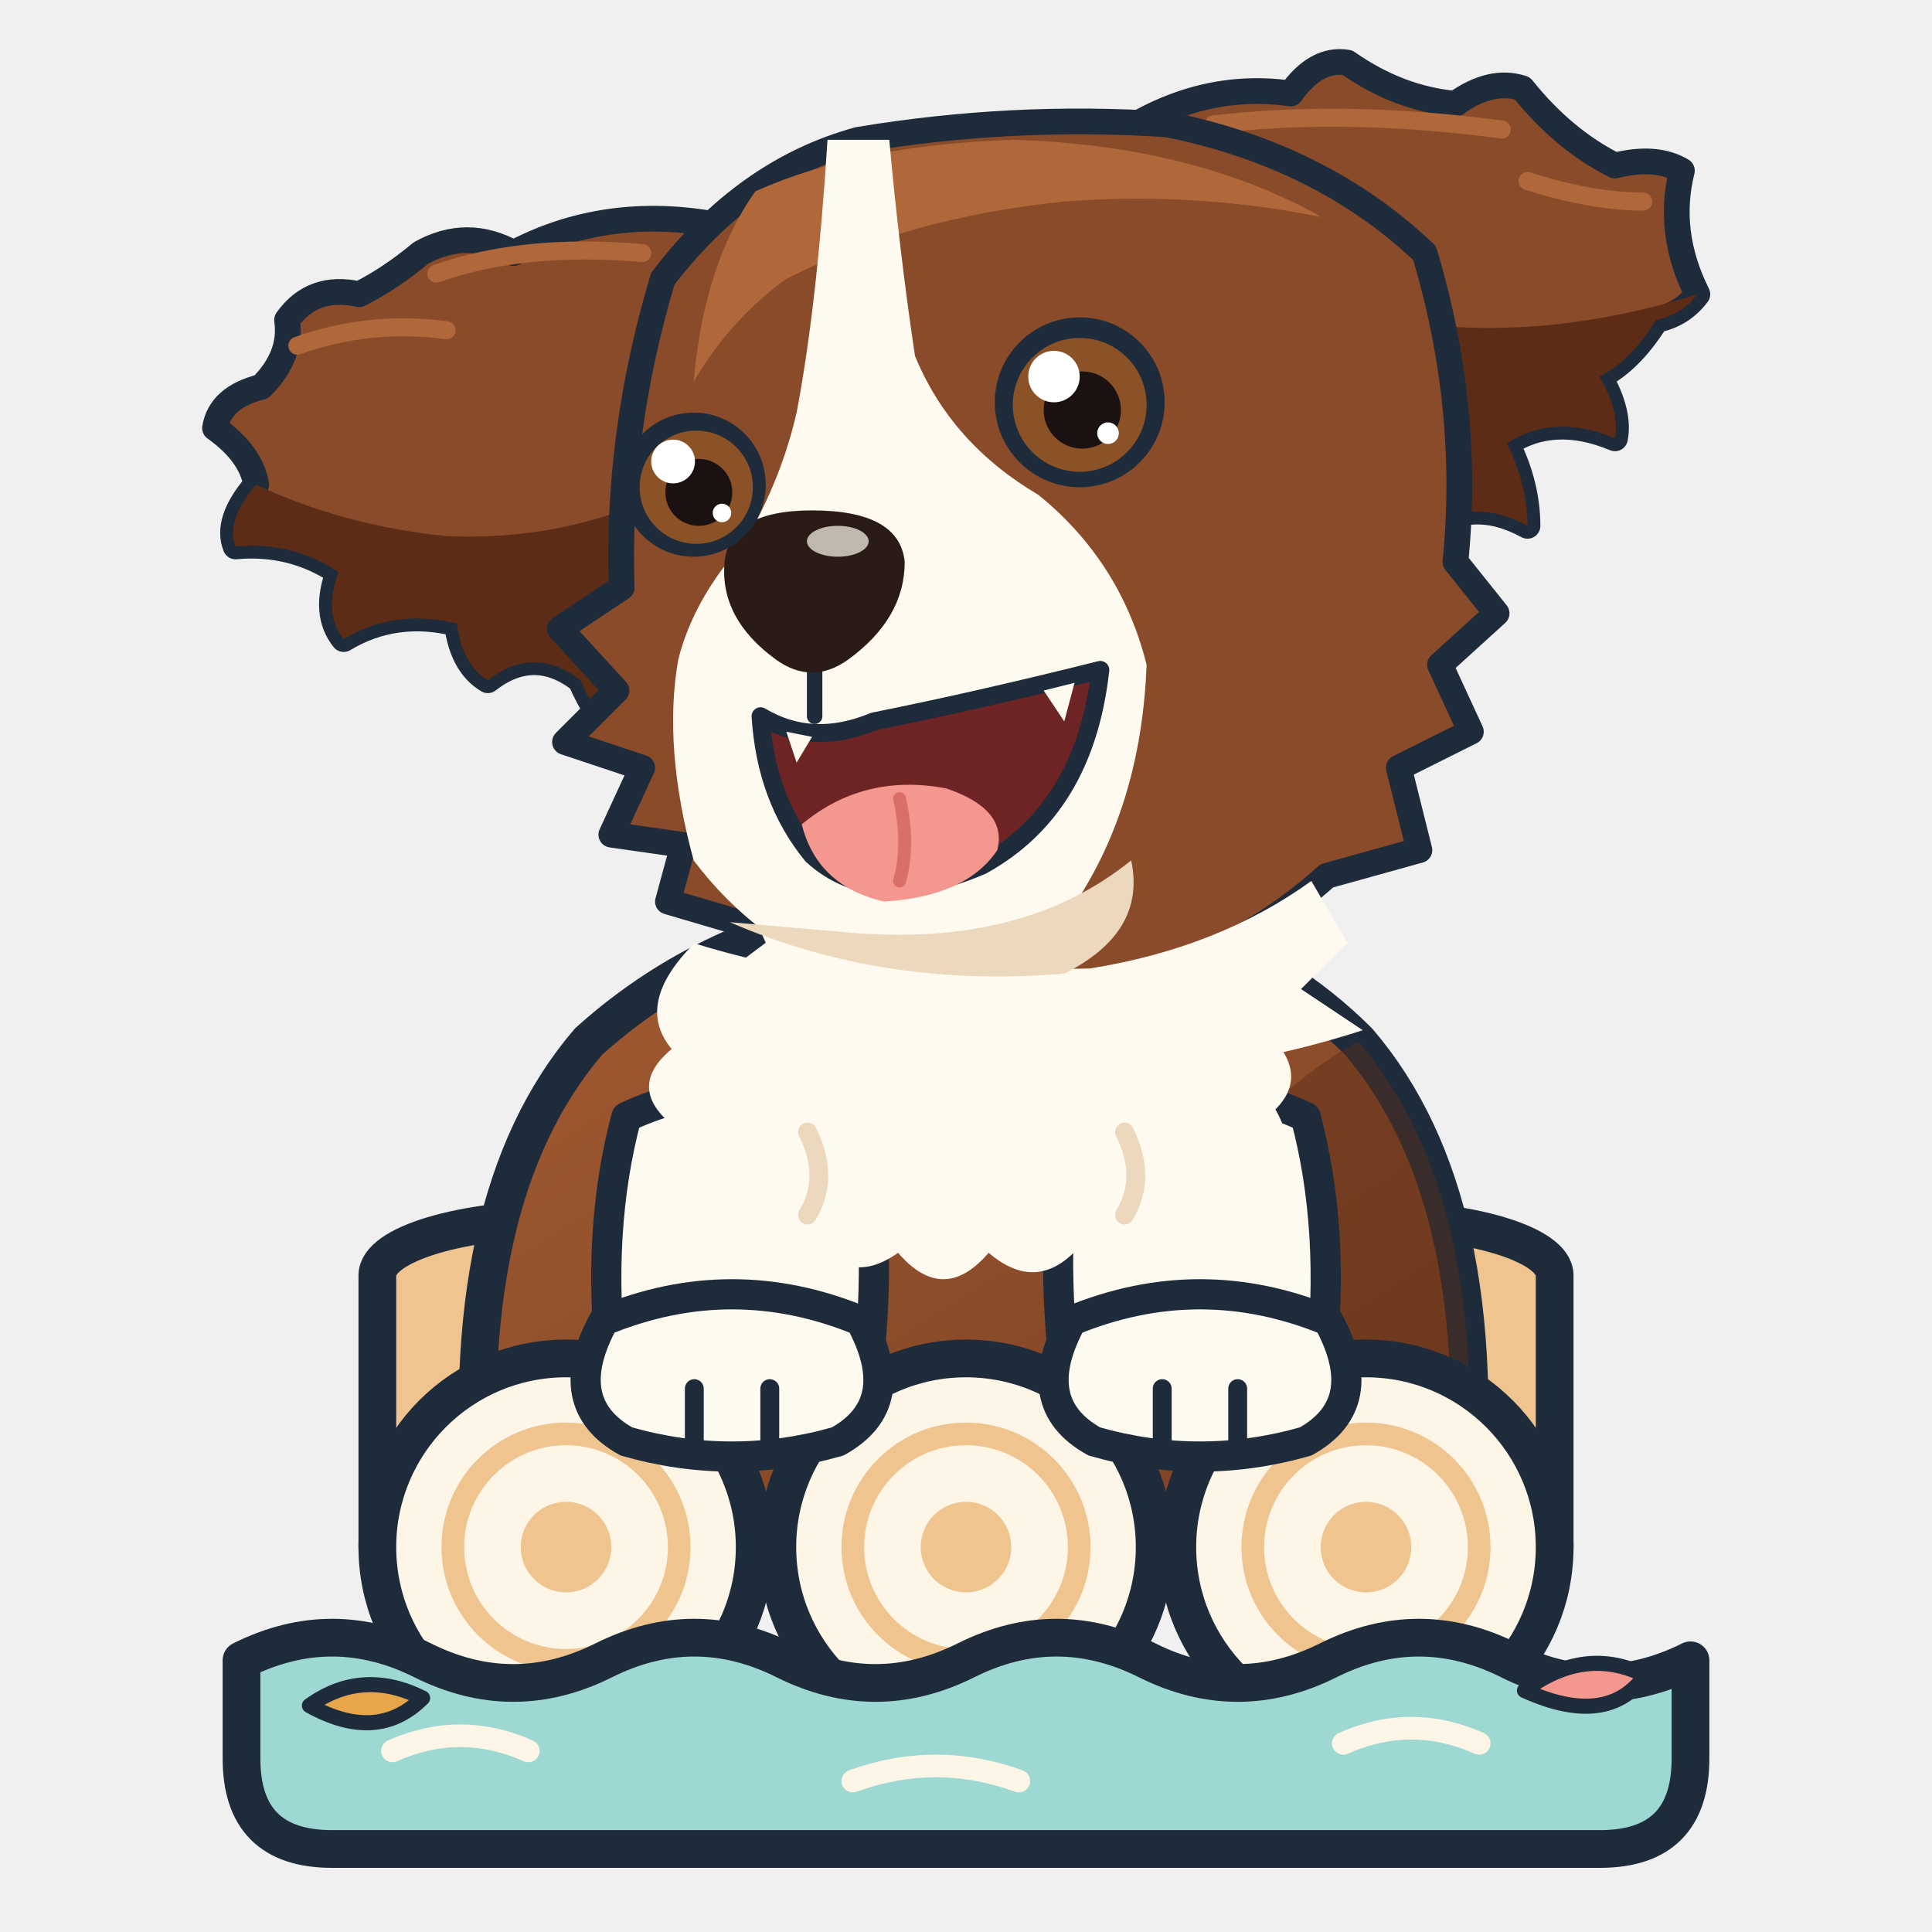
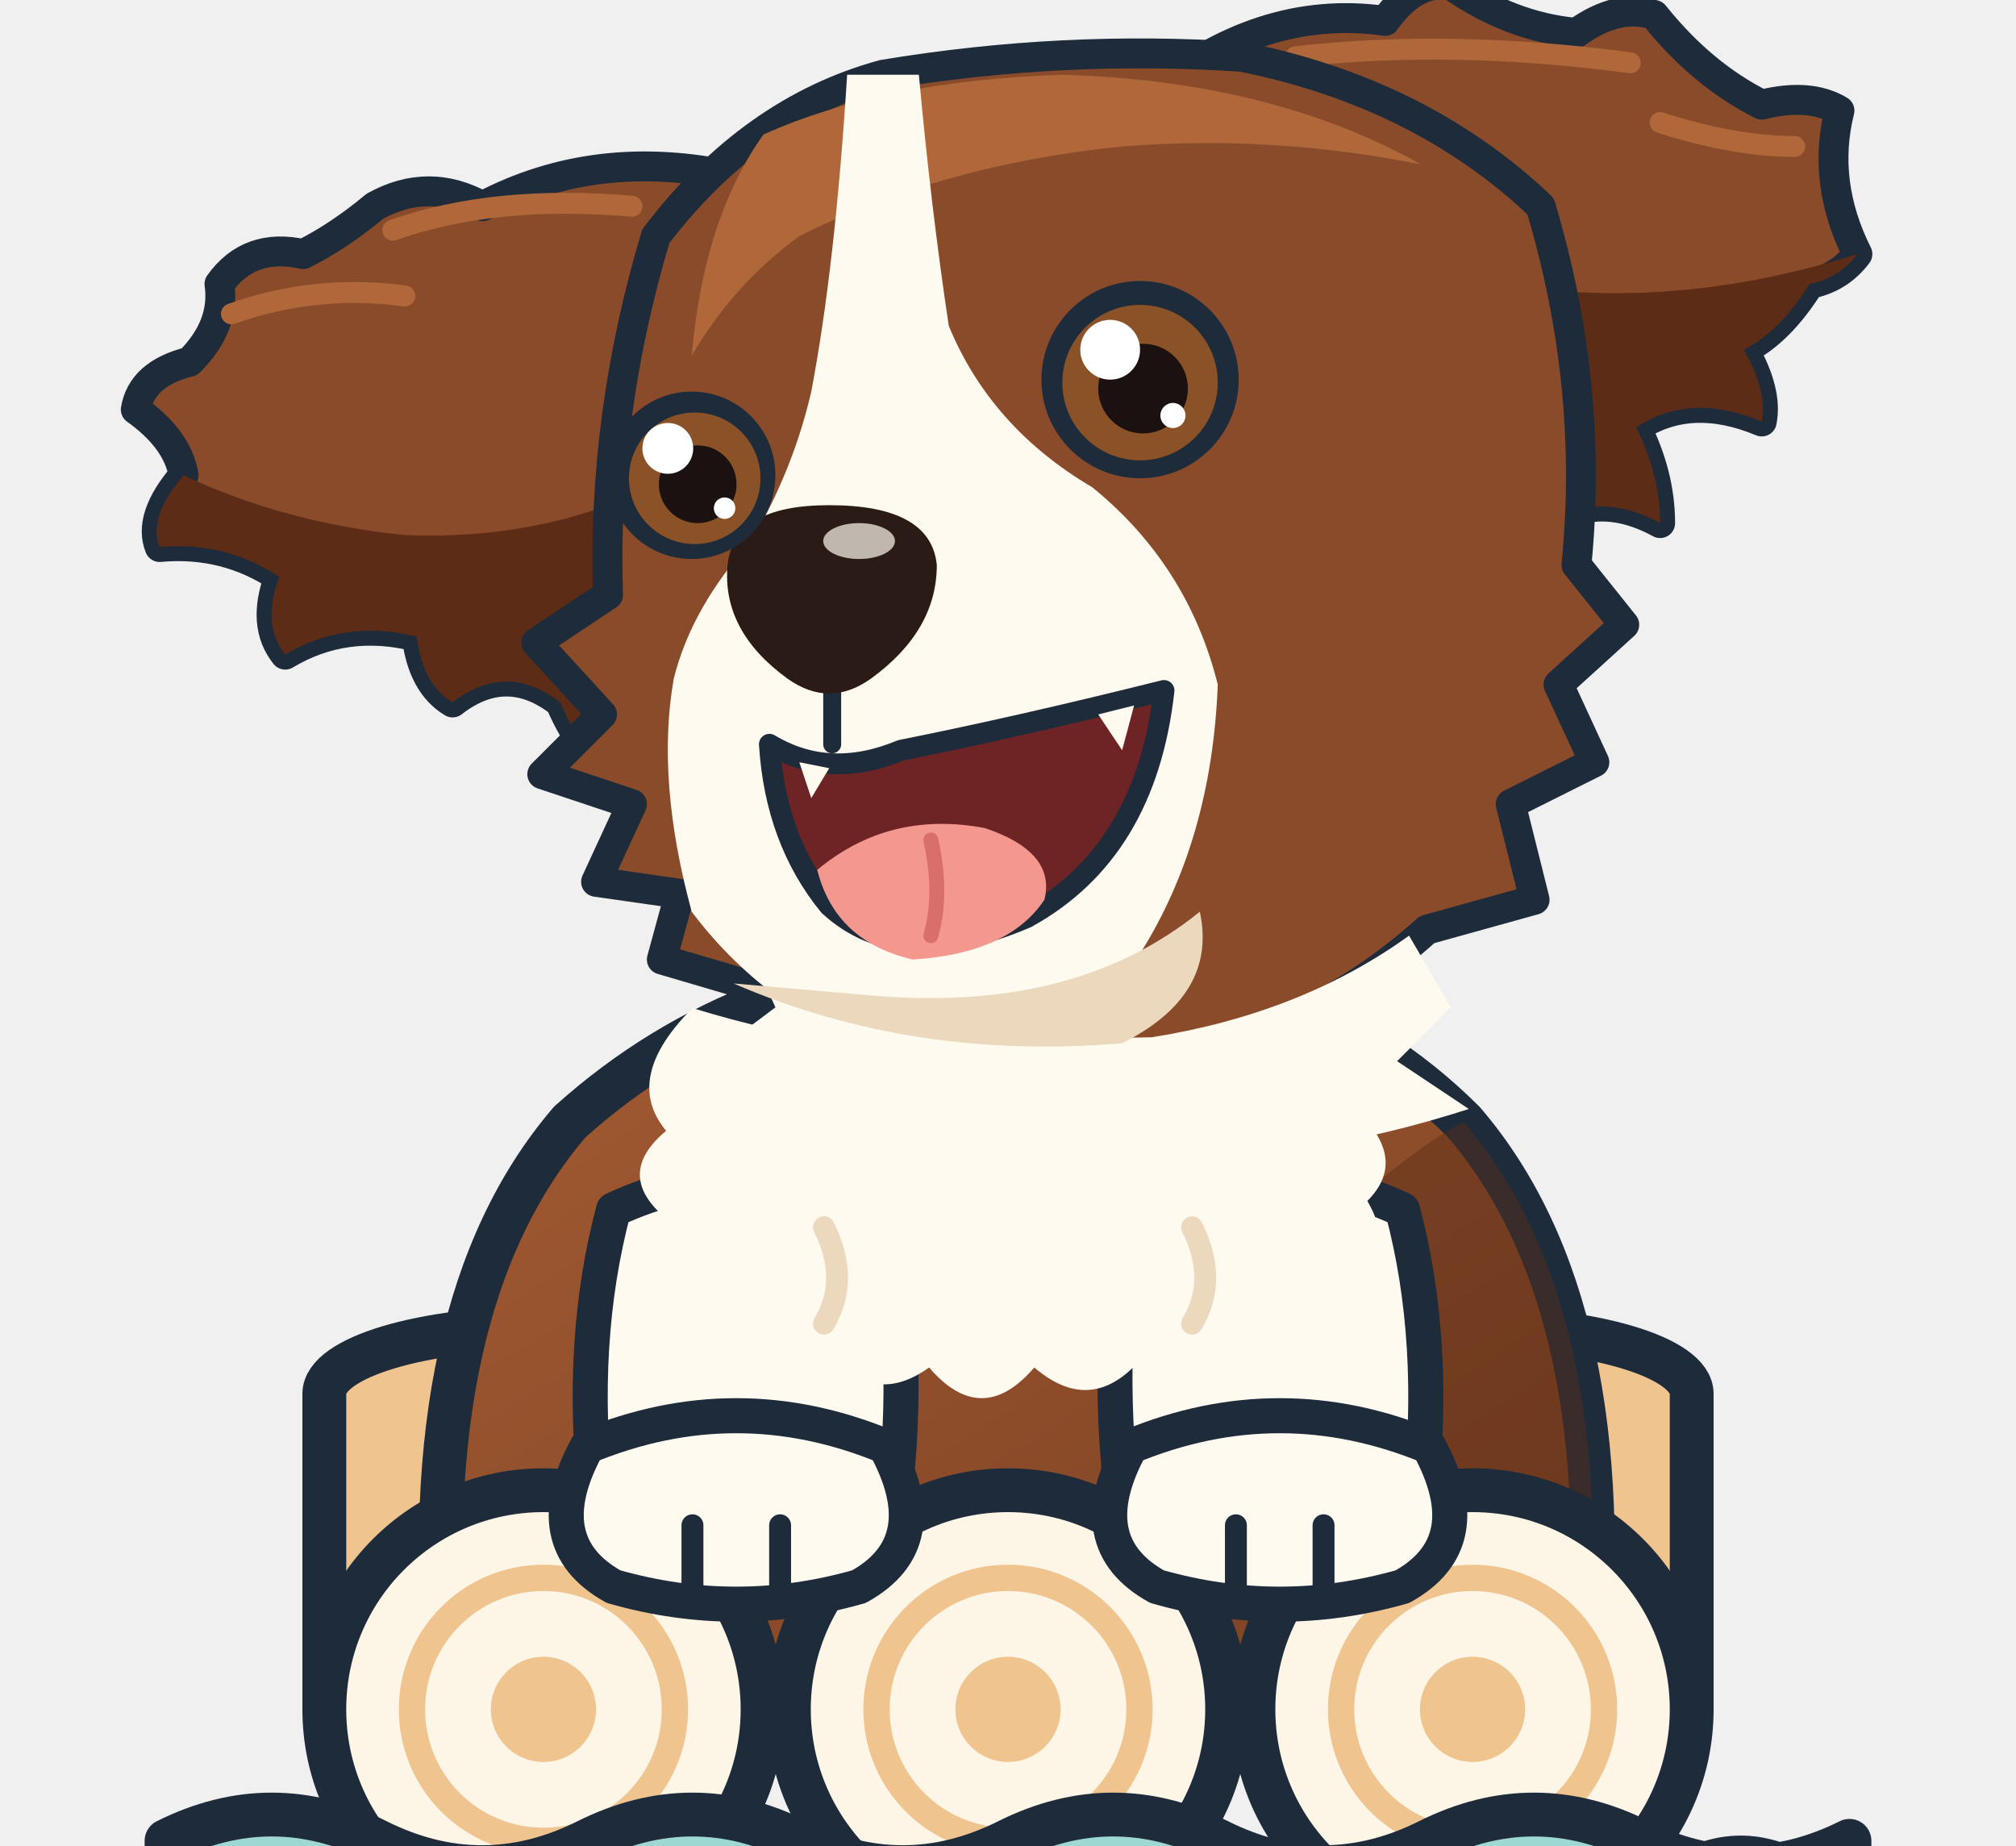
- <svg xmlns="http://www.w3.org/2000/svg" viewBox="0 0 512 512">
+ <svg xmlns="http://www.w3.org/2000/svg" viewBox="26 20 460 421">
  <defs>
    <linearGradient id="a" y2="1">
      <stop stop-color="#a45c33" offset="0" />
      <stop stop-color="#7a4023" offset="1" />
    </linearGradient>
  </defs>
  <g fill="#efc48f" stroke="#1d2b3a" stroke-linejoin="round" stroke-width="10">
    <path d="m100 410v-72a50 15 0 0 1 100 0v72z" />
    <path d="m206 410v-72a50 15 0 0 1 100 0v72z" />
    <path d="m312 410v-72a50 15 0 0 1 100 0v72z" />
  </g>
  <path d="m128 404q-8-86 28-128 40-36 100-38 66 0 104 38 36 42 28 128z" fill="url(#a)" stroke="#1d2b3a" stroke-linejoin="round" stroke-width="10" />
  <path d="m360 276q36 42 28 128h-42q14-64-6-114 12-10 20-14z" fill="#5c2c17" opacity=".45" />
  <g fill="#fffaf0" stroke="#1d2b3a" stroke-linejoin="round" stroke-width="8">
    <path d="m166 296q30-14 62 0 6 34 2 66h-68q-4-36 4-66z" />
    <path d="m284 296q32-14 62 0 8 30 4 66h-68q-4-36 2-66z" />
  </g>
  <path d="m184 250q72 22 144 0 16 12 6 22 14 12 4 22 8 14-6 20-4 16-20 10-12 14-24 4-12 16-26 4-12 14-24 0-14 10-24-6-16 6-24-10-16-4-12-18-12-10 0-20-10-12 6-28z" fill="#fffaf0" />
  <path d="m214 300q6 12 0 22m84-22q6 12 0 22" fill="none" stroke="#ecd9bd" stroke-linecap="round" stroke-width="5" />
  <g transform="matrix(.62 0 0 .62 20.4 -15.4)">
    <g transform="matrix(1.1 0 0 1.1 -40 -43)">
      <path d="m290 150q-46-10-84 10-18-10-36 0-12 10-24 16-18-4-28 10 2 14-10 26-16 4-18 16 14 10 16 22-12 14-8 24 22-2 40 10-6 16 2 26 20-12 44-6 2 16 12 22 18-14 36 0 6 14 16 24 14-28 28-50z" fill="#8a4b2a" stroke="#1d2b3a" stroke-linejoin="round" stroke-width="10" />
      <path d="m106 250q-12 14-8 24 22-2 40 10-6 16 2 26 20-12 44-6 2 16 12 22 18-14 36 0 6 14 16 24 14-28 28-50l-6-50q-40 22-90 20-40-4-74-20z" fill="#5c2c17" />
      <path d="m428 124q38-32 80-26 10-14 22-12 20 14 42 16 14-10 26-6 16 20 36 30 16-4 26 2-6 24 6 48-6 8-16 10-10 16-22 22 8 14 6 24-24-10-42 2 8 16 8 32-22-12-40 2 6 16 2 30-22-28-22-68-14-70-112-106z" fill="#8a4b2a" stroke="#1d2b3a" stroke-linejoin="round" stroke-width="10" />
      <path d="m666 176q-6 8-16 10-10 16-22 22 8 14 6 24-24-10-42 2 8 16 8 32-22-12-40 2 6 16 2 30-22-28-22-68-4-30-20-50 70 20 146-4z" fill="#5c2c17" />
      <path d="m176 168q34-12 80-8m-134 36q28-10 58-6m298-80q52-6 112 2m10 20q25 8 45 8" fill="none" stroke="#b0683a" stroke-linecap="round" stroke-width="7" />
      <path d="m340 116q60-10 120-6 60 12 100 50 18 60 12 120l16 20-22 20 12 26-28 14 8 32-36 10q-42 38-102 46-70-2-120-26l-34-10 6-22-28-4 12-26-30-10 20-20-22-24 24-16q-2-60 16-120 32-42 76-54z" fill="#8a4b2a" stroke="#1d2b3a" stroke-linejoin="round" stroke-width="10" />
      <path d="m300 136q40-18 100-20 70 2 120 30-50-10-100-6-60 6-108 30-22 16-36 40 4-46 24-74z" fill="#b0683a" />
      <path d="m296 410q64 30 134 28 50-8 86-34l14 24-18 18 24 16q-56 18-106 16-70-2-130-22l-12-16 16-12z" fill="#fffaf0" />
      <path d="m328 116h24q4 44 10 84 14 34 48 54 32 26 42 66-2 52-26 90-38 32-86 34-40-16-64-48-12-44-6-78 6-24 26-46 14-24 20-50 8-42 12-106z" fill="#fffaf0" />
      <path d="m290 420q60 26 130 20 32-16 26-44-42 34-110 28z" fill="#ecd9bd" />
      <path d="m302 340q20 12 44 2 40-8 88-20-6 54-46 76-42 18-66-4-18-22-20-54z" fill="#6e2424" stroke="#1d2b3a" stroke-linejoin="round" stroke-width="7" />
      <path d="m318 382q24-20 56-14 24 8 20 24-12 18-44 20-26-6-32-30z" fill="#f4978e" />
      <path d="m356 372q4 18 0 32" fill="none" stroke="#d86f68" stroke-linecap="round" stroke-width="5" />
      <path d="m412 330 12-3-4 15zm-100 16 10 2-6 10z" fill="#fffaf0" />
      <path d="m323 322v18" stroke="#1d2b3a" stroke-linecap="round" stroke-width="6" />
      <path d="m288 280q2-20 34-20 34 0 36 20 0 22-22 38-14 10-28 0-22-16-20-38z" fill="#2b1b16" />
      <ellipse cx="332" cy="272" rx="12" ry="6" fill="#fffaf0" opacity=".7" />
      <circle cx="276" cy="250" r="28" fill="#1d2b3a" />
      <circle cx="277" cy="251" r="22" fill="#8a5226" />
      <circle cx="278" cy="253" r="13" fill="#1a1110" />
      <circle cx="268" cy="241" r="8.5" fill="#fff" />
      <circle cx="287" cy="261" r="3.6" fill="#fff" />
      <circle cx="426" cy="218" r="33" fill="#1d2b3a" />
      <circle cx="426" cy="219" r="26" fill="#8a5226" />
      <circle cx="427" cy="221" r="15" fill="#1a1110" />
      <circle cx="416" cy="208" r="10" fill="#fff" />
      <circle cx="437" cy="230" r="4.2" fill="#fff" />
    </g>
  </g>
  <g fill="#fdf5e6" stroke="#1d2b3a" stroke-width="10">
    <circle cx="150" cy="410" r="50" />
    <circle cx="256" cy="410" r="50" />
    <circle cx="362" cy="410" r="50" />
  </g>
  <g fill="none" stroke="#efc48f" stroke-width="6">
    <circle cx="150" cy="410" r="30" />
    <circle cx="256" cy="410" r="30" />
    <circle cx="362" cy="410" r="30" />
  </g>
  <g fill="#efc48f">
    <circle cx="150" cy="410" r="12" />
    <circle cx="256" cy="410" r="12" />
    <circle cx="362" cy="410" r="12" />
  </g>
  <g fill="#fffaf0" stroke="#1d2b3a" stroke-linejoin="round" stroke-width="8">
    <path d="m160 350q34-14 68 0 12 22-6 32-28 8-56 0-18-10-6-32z" />
    <path d="m284 350q34-14 68 0 12 22-6 32-28 8-56 0-18-10-6-32z" />
  </g>
  <path d="m184 368v16m20-16v16m104-16v16m20-16v16" stroke="#1d2b3a" stroke-linecap="round" stroke-width="5" />
  <path d="m64 440q24-12 48 0t48 0 48 0 48 0 48 0 48 0 48 0 48 0v26q0 24-24 24h-336q-24 0-24-24z" fill="#9ed8d2" stroke="#1d2b3a" stroke-linejoin="round" stroke-width="10" />
  <path d="m104 464q18-8 36 0m86 8q22-8 44 0m86-10q18-8 36 0" fill="none" stroke="#fdf5e6" stroke-linecap="round" stroke-width="6" />
  <path d="m404 448q16-12 32-4-10 14-32 4z" fill="#f4978e" stroke="#1d2b3a" stroke-linejoin="round" stroke-width="4" />
  <path d="m82 452q14-10 30-2-12 12-30 2z" fill="#e8a64a" stroke="#1d2b3a" stroke-linejoin="round" stroke-width="4" />
</svg>
